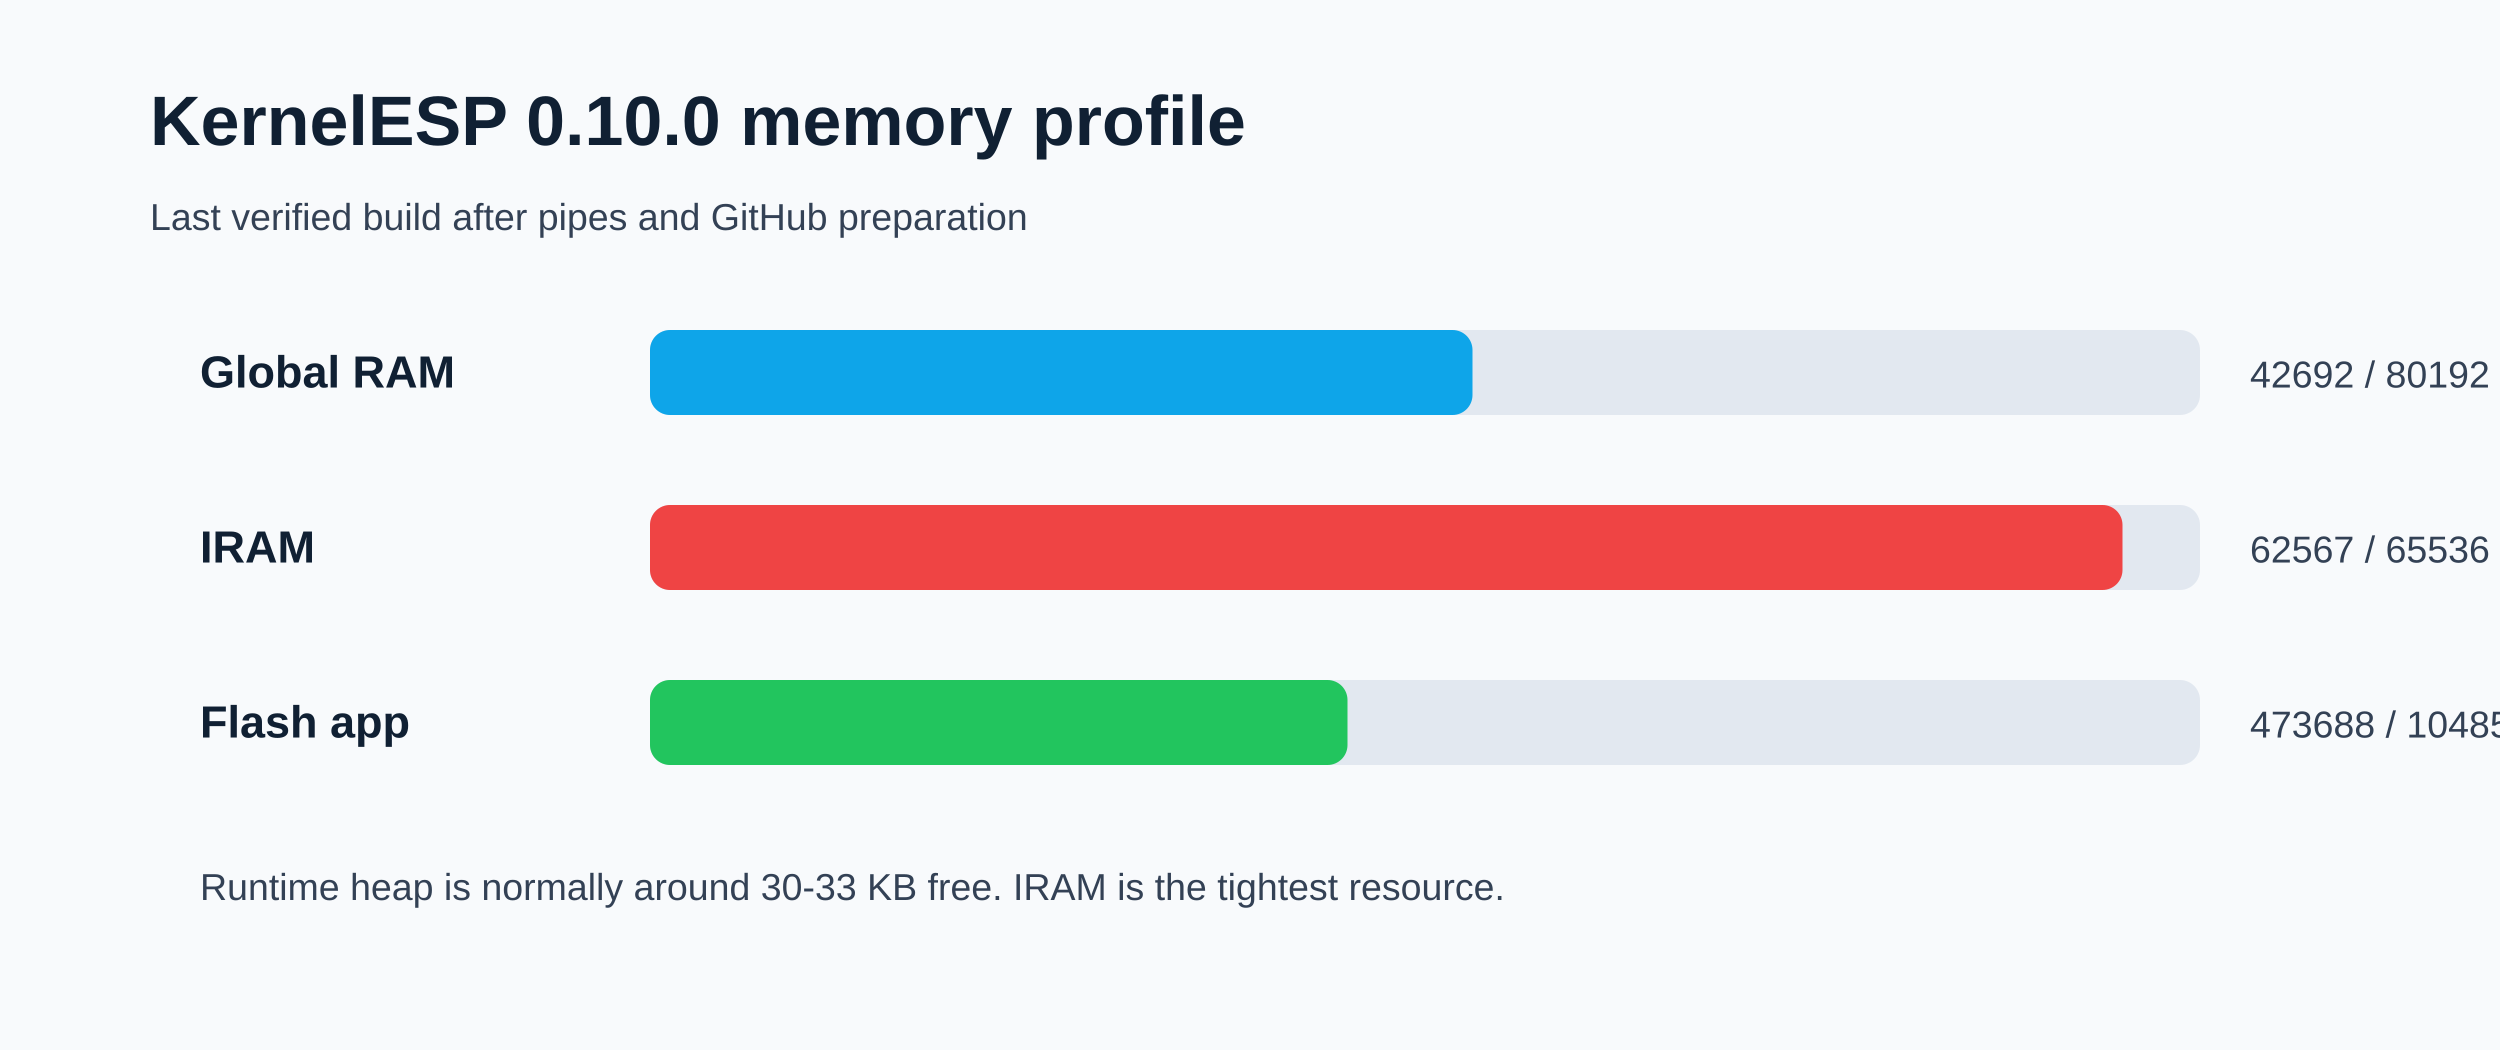
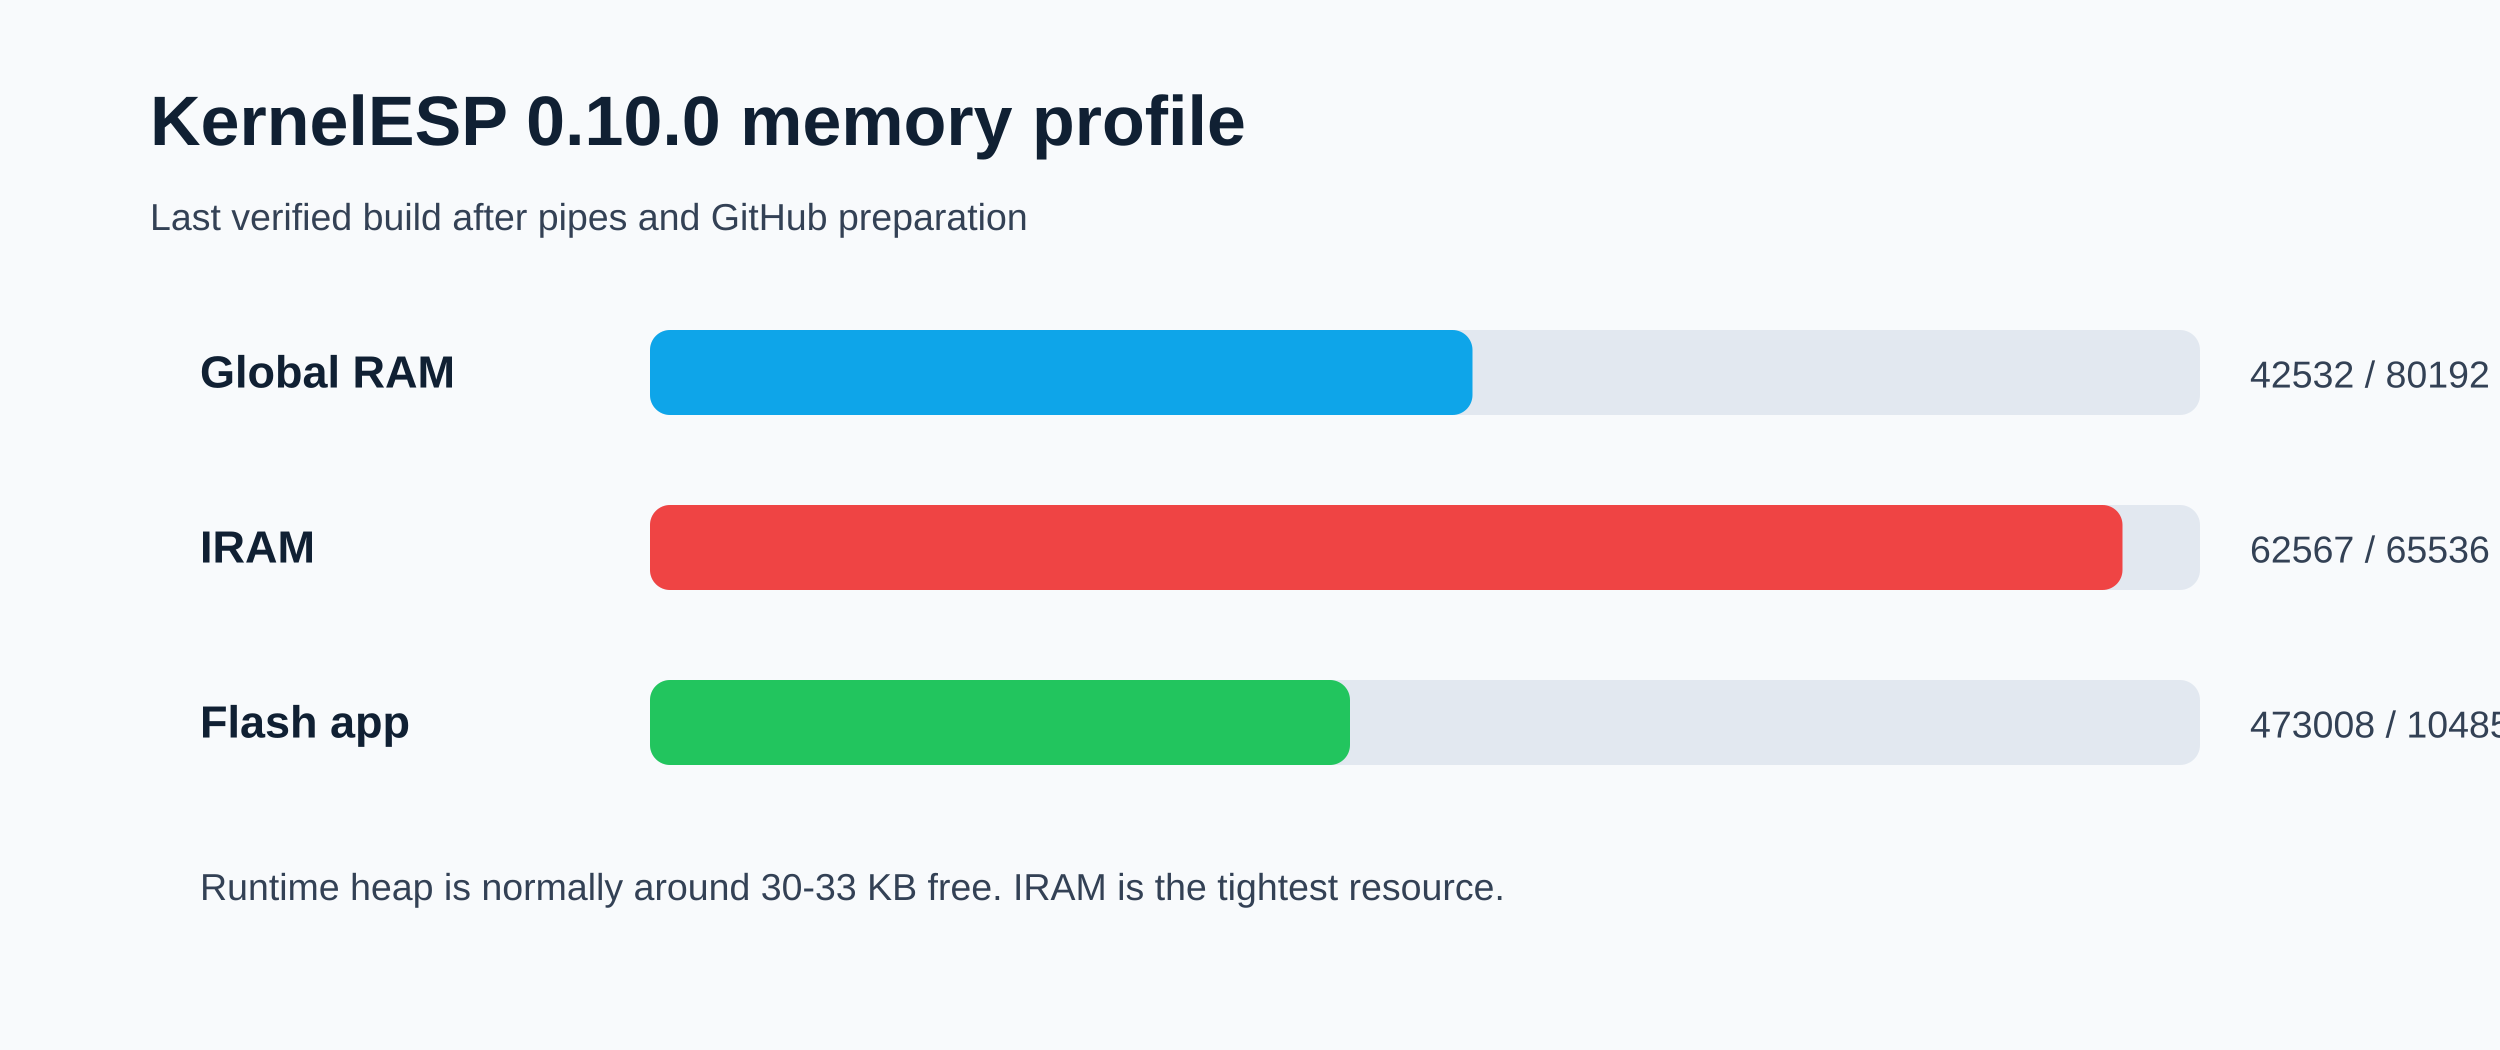
<svg xmlns="http://www.w3.org/2000/svg" width="1000" height="420" viewBox="0 0 1000 420" role="img" aria-labelledby="title desc">
  <defs>
    <style>.bg{fill:#f8fafc}.h{font:700 28px system-ui,Arial;fill:#102033}.t{font:15px system-ui,Arial;fill:#334155}.label{font:700 18px system-ui,Arial;fill:#102033}.bar{fill:#e2e8f0}.ram{fill:#0ea5e9}.iram{fill:#ef4444}.flash{fill:#22c55e}</style>
  </defs>
  <rect class="bg" width="1000" height="420" />
  <text x="60" y="58" class="h">KernelESP 0.10.0 memory profile</text>
  <text x="60" y="92" class="t">Last verified build after pipes and GitHub preparation</text>
  <text x="80" y="155" class="label">Global RAM</text>
  <rect x="260" y="132" width="620" height="34" rx="8" class="bar" />
  <rect x="260" y="132" width="329" height="34" rx="8" class="ram" />
-   <text x="900" y="155" class="t">42692 / 80192 bytes, 53%</text>
+   <text x="900" y="155" class="t">42532 / 80192 bytes, 53%</text>
  <text x="80" y="225" class="label">IRAM</text>
  <rect x="260" y="202" width="620" height="34" rx="8" class="bar" />
  <rect x="260" y="202" width="589" height="34" rx="8" class="iram" />
  <text x="900" y="225" class="t">62567 / 65536 bytes, 95%</text>
  <text x="80" y="295" class="label">Flash app</text>
  <rect x="260" y="272" width="620" height="34" rx="8" class="bar" />
-   <rect x="260" y="272" width="279" height="34" rx="8" class="flash" />
-   <text x="900" y="295" class="t">473688 / 1048576 bytes, 45%</text>
+   <rect x="260" y="272" width="280" height="34" rx="8" class="flash" />
+   <text x="900" y="295" class="t">473008 / 1048576 bytes, 45%</text>
  <text x="80" y="360" class="t">Runtime heap is normally around 30-33 KB free. IRAM is the tightest resource.</text>
</svg>
